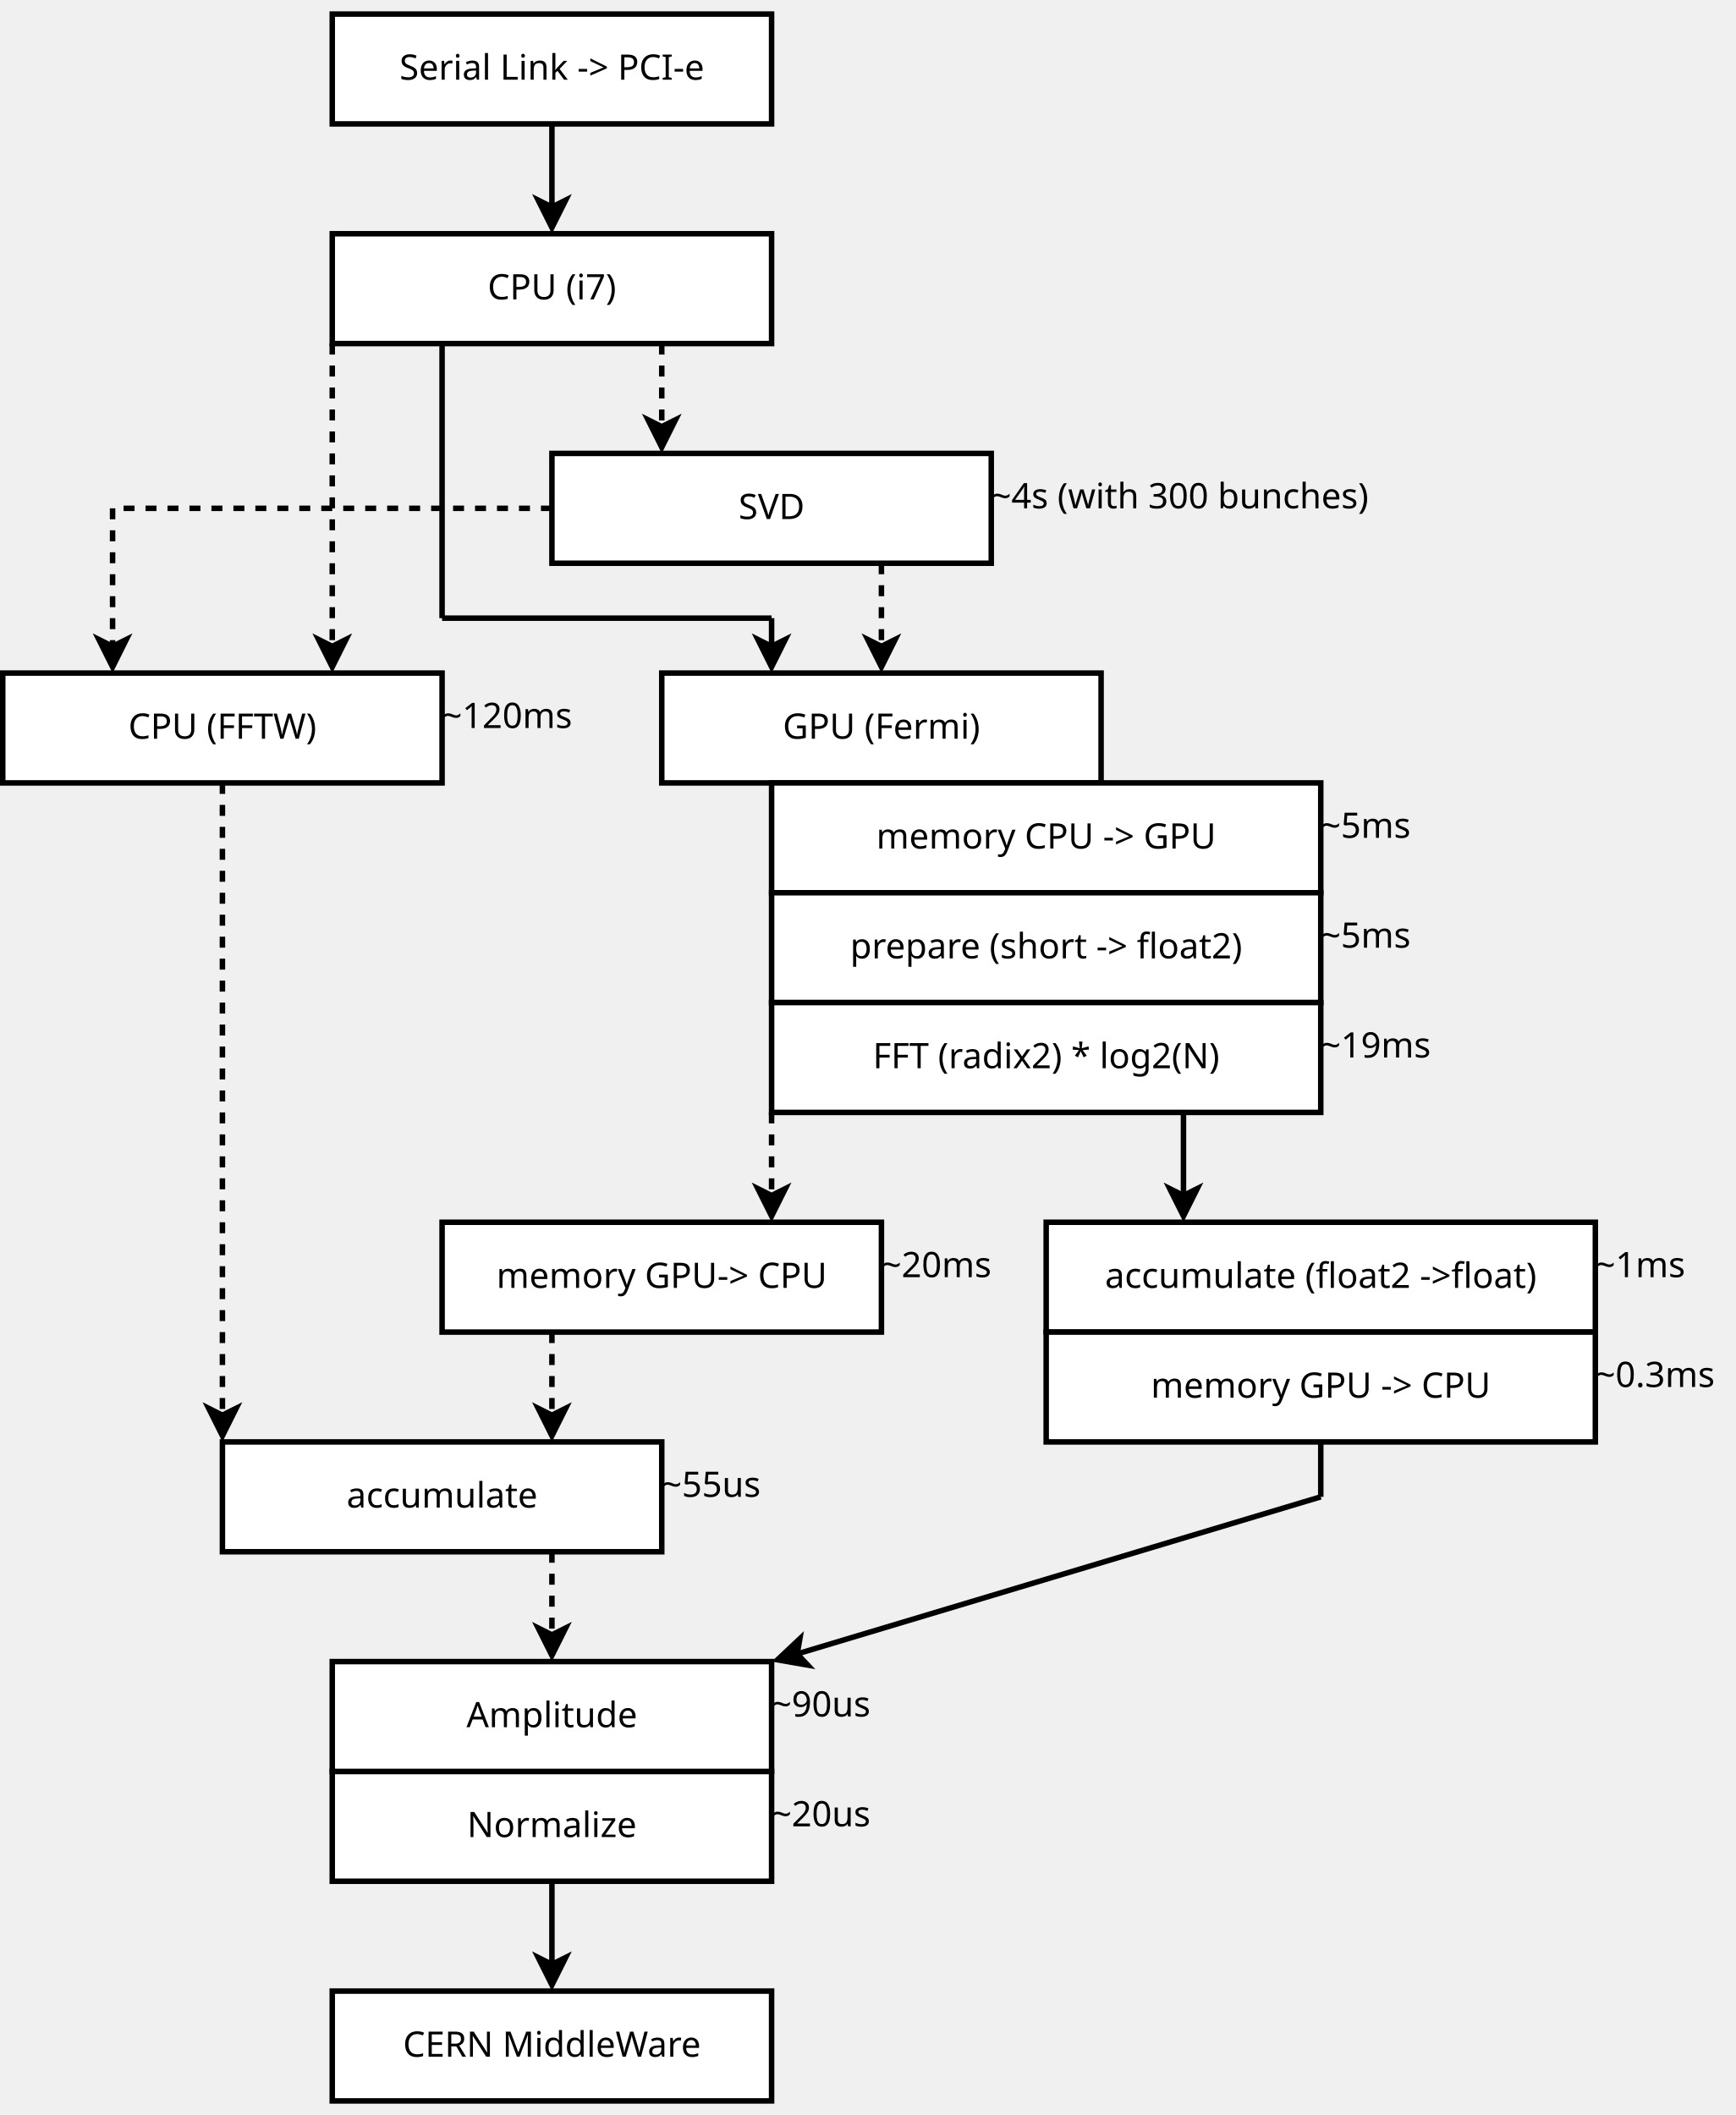
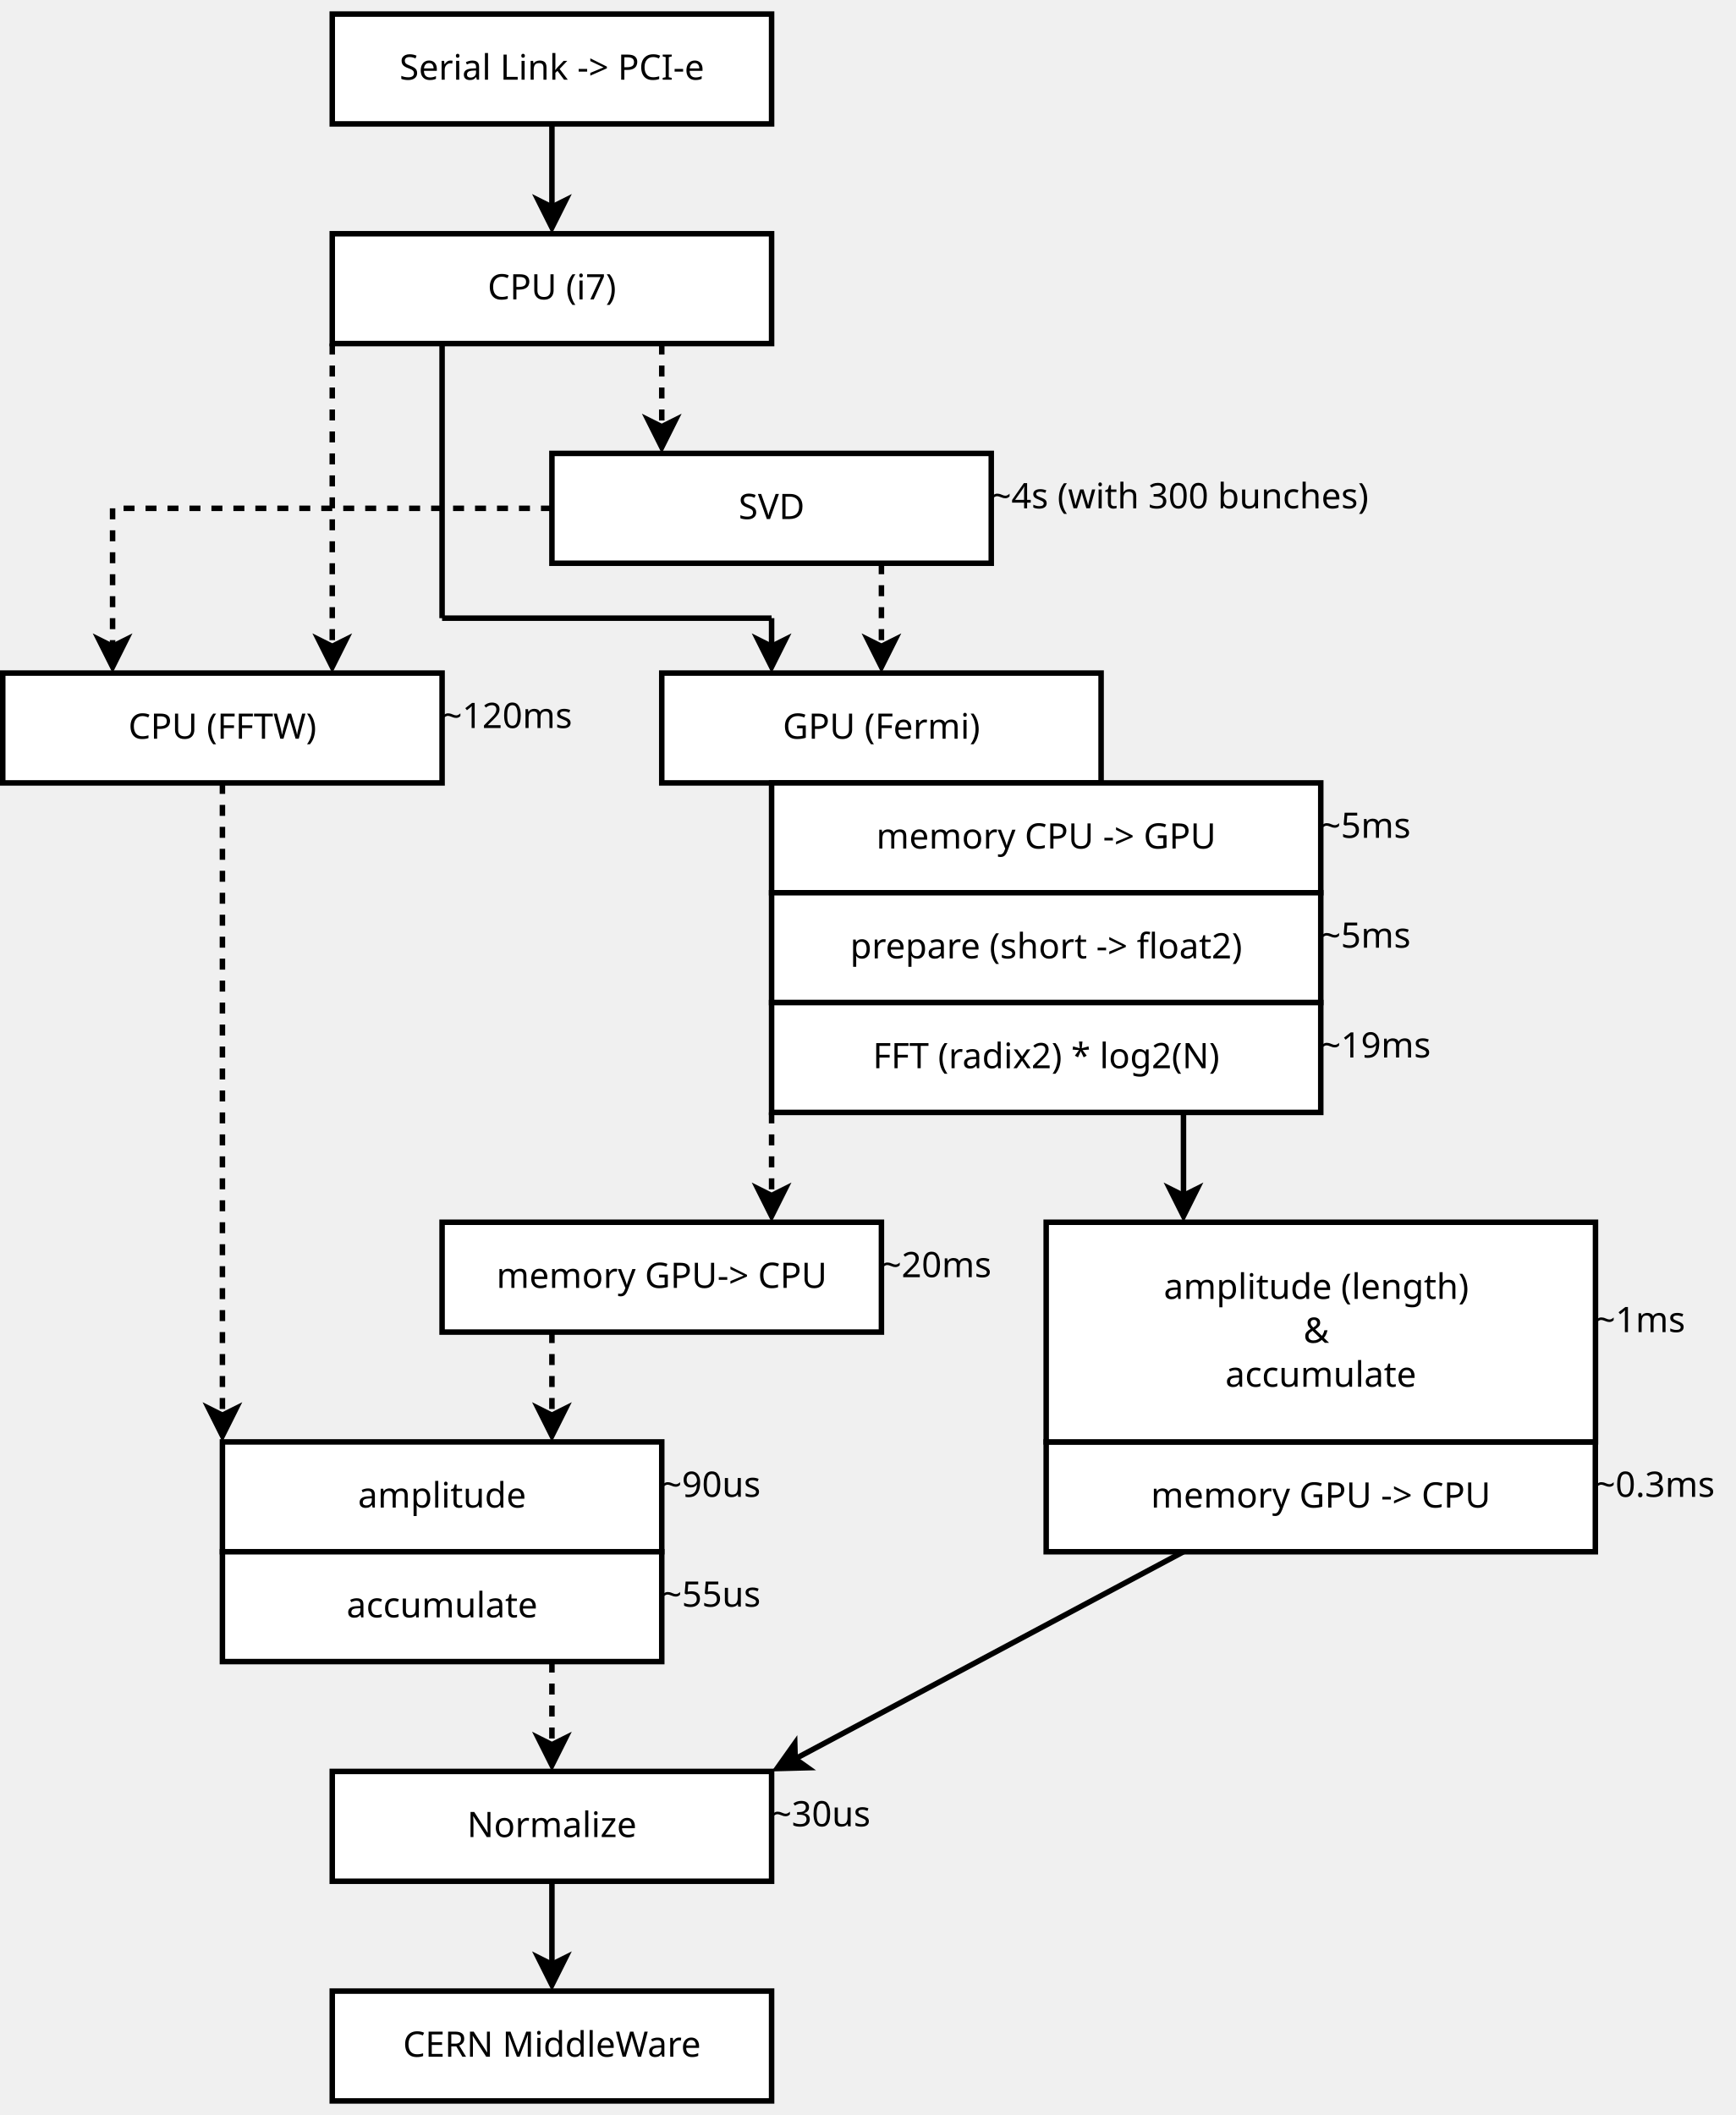
<svg xmlns="http://www.w3.org/2000/svg" width="32cm" height="39cm" viewBox="59 39 632 762">
  <g>
    <rect style="fill: #ffffff" x="180" y="40" width="160" height="40" />
    <rect style="fill: none; fill-opacity:0; stroke-width: 2; stroke: #000000" x="180" y="40" width="160" height="40" />
-     <text style="fill: #000000;text-anchor:middle;font-size:12.8;font-family:sanserif;font-style:normal;font-weight:normal" x="260" y="63.9">
+     <text font-size="12.8" style="fill: #000000;text-anchor:middle;font-family:sans-serif;font-style:normal;font-weight:normal" x="260" y="63.9">
      <tspan x="260" y="63.9">Serial Link -&gt; PCI-e</tspan>
    </text>
  </g>
  <g>
    <rect style="fill: #ffffff" x="60" y="280" width="160" height="40" />
    <rect style="fill: none; fill-opacity:0; stroke-width: 2; stroke: #000000" x="60" y="280" width="160" height="40" />
-     <text style="fill: #000000;text-anchor:middle;font-size:12.8;font-family:sanserif;font-style:normal;font-weight:normal" x="140" y="303.9">
+     <text font-size="12.8" style="fill: #000000;text-anchor:middle;font-family:sans-serif;font-style:normal;font-weight:normal" x="140" y="303.9">
      <tspan x="140" y="303.9">CPU (FFTW)</tspan>
    </text>
  </g>
  <g>
    <rect style="fill: #ffffff" x="300" y="280" width="160" height="40" />
    <rect style="fill: none; fill-opacity:0; stroke-width: 2; stroke: #000000" x="300" y="280" width="160" height="40" />
-     <text style="fill: #000000;text-anchor:middle;font-size:12.8;font-family:sanserif;font-style:normal;font-weight:normal" x="380" y="303.9">
+     <text font-size="12.8" style="fill: #000000;text-anchor:middle;font-family:sans-serif;font-style:normal;font-weight:normal" x="380" y="303.9">
      <tspan x="380" y="303.9">GPU (Fermi)</tspan>
    </text>
  </g>
  <g>
    <rect style="fill: #ffffff" x="180" y="120" width="160" height="40" />
    <rect style="fill: none; fill-opacity:0; stroke-width: 2; stroke: #000000" x="180" y="120" width="160" height="40" />
-     <text style="fill: #000000;text-anchor:middle;font-size:12.8;font-family:sanserif;font-style:normal;font-weight:normal" x="260" y="143.9">
+     <text font-size="12.8" style="fill: #000000;text-anchor:middle;font-family:sans-serif;font-style:normal;font-weight:normal" x="260" y="143.9">
      <tspan x="260" y="143.9">CPU (i7)</tspan>
    </text>
  </g>
  <g>
    <rect style="fill: #ffffff" x="340" y="320" width="200" height="40" />
    <rect style="fill: none; fill-opacity:0; stroke-width: 2; stroke: #000000" x="340" y="320" width="200" height="40" />
-     <text style="fill: #000000;text-anchor:middle;font-size:12.8;font-family:sanserif;font-style:normal;font-weight:normal" x="440" y="343.9">
+     <text font-size="12.8" style="fill: #000000;text-anchor:middle;font-family:sans-serif;font-style:normal;font-weight:normal" x="440" y="343.9">
      <tspan x="440" y="343.9">memory CPU -&gt; GPU </tspan>
    </text>
  </g>
  <g>
    <rect style="fill: #ffffff" x="340" y="360" width="200" height="40" />
    <rect style="fill: none; fill-opacity:0; stroke-width: 2; stroke: #000000" x="340" y="360" width="200" height="40" />
-     <text style="fill: #000000;text-anchor:middle;font-size:12.8;font-family:sanserif;font-style:normal;font-weight:normal" x="440" y="383.9">
+     <text font-size="12.8" style="fill: #000000;text-anchor:middle;font-family:sans-serif;font-style:normal;font-weight:normal" x="440" y="383.9">
      <tspan x="440" y="383.9">prepare (short -&gt; float2) </tspan>
    </text>
  </g>
  <g>
    <rect style="fill: #ffffff" x="340" y="400" width="200" height="40" />
    <rect style="fill: none; fill-opacity:0; stroke-width: 2; stroke: #000000" x="340" y="400" width="200" height="40" />
-     <text style="fill: #000000;text-anchor:middle;font-size:12.8;font-family:sanserif;font-style:normal;font-weight:normal" x="440" y="423.9">
+     <text font-size="12.8" style="fill: #000000;text-anchor:middle;font-family:sans-serif;font-style:normal;font-weight:normal" x="440" y="423.9">
      <tspan x="440" y="423.9">FFT (radix2) * log2(N)</tspan>
-     </text>
-   </g>
-   <g>
-     <rect style="fill: #ffffff" x="440" y="480" width="200" height="40" />
-     <rect style="fill: none; fill-opacity:0; stroke-width: 2; stroke: #000000" x="440" y="480" width="200" height="40" />
-     <text style="fill: #000000;text-anchor:middle;font-size:12.8;font-family:sanserif;font-style:normal;font-weight:normal" x="540" y="503.9">
-       <tspan x="540" y="503.9">accumulate (float2 -&gt;float)</tspan>
    </text>
  </g>
  <g>
    <rect style="fill: #ffffff" x="260" y="200" width="160" height="40" />
    <rect style="fill: none; fill-opacity:0; stroke-width: 2; stroke: #000000" x="260" y="200" width="160" height="40" />
-     <text style="fill: #000000;text-anchor:middle;font-size:12.8;font-family:sanserif;font-style:normal;font-weight:normal" x="340" y="223.9">
+     <text font-size="12.8" style="fill: #000000;text-anchor:middle;font-family:sans-serif;font-style:normal;font-weight:normal" x="340" y="223.9">
      <tspan x="340" y="223.9">SVD</tspan>
    </text>
  </g>
  <g>
    <rect style="fill: #ffffff" x="180" y="680" width="160" height="40" />
    <rect style="fill: none; fill-opacity:0; stroke-width: 2; stroke: #000000" x="180" y="680" width="160" height="40" />
-     <text style="fill: #000000;text-anchor:middle;font-size:12.8;font-family:sanserif;font-style:normal;font-weight:normal" x="260" y="703.9">
+     <text font-size="12.8" style="fill: #000000;text-anchor:middle;font-family:sans-serif;font-style:normal;font-weight:normal" x="260" y="703.9">
      <tspan x="260" y="703.9">Normalize</tspan>
    </text>
  </g>
  <g>
    <rect style="fill: #ffffff" x="180" y="760" width="160" height="40" />
    <rect style="fill: none; fill-opacity:0; stroke-width: 2; stroke: #000000" x="180" y="760" width="160" height="40" />
-     <text style="fill: #000000;text-anchor:middle;font-size:12.8;font-family:sanserif;font-style:normal;font-weight:normal" x="260" y="783.9">
+     <text font-size="12.8" style="fill: #000000;text-anchor:middle;font-family:sans-serif;font-style:normal;font-weight:normal" x="260" y="783.9">
      <tspan x="260" y="783.9">CERN MiddleWare</tspan>
    </text>
  </g>
  <g>
    <line style="fill: none; fill-opacity:0; stroke-width: 2; stroke-dasharray: 4; stroke: #000000" x1="300" y1="160" x2="300" y2="190.264" />
    <polygon style="fill: #000000" points="300,197.764 295,187.764 300,190.264 305,187.764 " />
    <polygon style="fill: none; fill-opacity:0; stroke-width: 2; stroke: #000000" points="300,197.764 295,187.764 300,190.264 305,187.764 " />
  </g>
  <g>
    <line style="fill: none; fill-opacity:0; stroke-width: 2; stroke-dasharray: 4; stroke: #000000" x1="180" y1="160" x2="180" y2="270.264" />
    <polygon style="fill: #000000" points="180,277.764 175,267.764 180,270.264 185,267.764 " />
    <polygon style="fill: none; fill-opacity:0; stroke-width: 2; stroke: #000000" points="180,277.764 175,267.764 180,270.264 185,267.764 " />
  </g>
  <g>
    <line style="fill: none; fill-opacity:0; stroke-width: 2; stroke: #000000" x1="260" y1="80" x2="260" y2="110.264" />
    <polygon style="fill: #000000" points="260,117.764 255,107.764 260,110.264 265,107.764 " />
    <polygon style="fill: none; fill-opacity:0; stroke-width: 2; stroke: #000000" points="260,117.764 255,107.764 260,110.264 265,107.764 " />
  </g>
  <g>
    <line style="fill: none; fill-opacity:0; stroke-width: 2; stroke: #000000" x1="260" y1="720" x2="260" y2="750.264" />
    <polygon style="fill: #000000" points="260,757.764 255,747.764 260,750.264 265,747.764 " />
    <polygon style="fill: none; fill-opacity:0; stroke-width: 2; stroke: #000000" points="260,757.764 255,747.764 260,750.264 265,747.764 " />
  </g>
-   <text style="fill: #000000;text-anchor:start;font-size:12.8;font-family:sanserif;font-style:normal;font-weight:normal" x="540" y="340">
+   <text font-size="12.8" style="fill: #000000;text-anchor:start;font-family:sans-serif;font-style:normal;font-weight:normal" x="540" y="340">
    <tspan x="540" y="340">~5ms</tspan>
  </text>
-   <text style="fill: #000000;text-anchor:start;font-size:12.8;font-family:sanserif;font-style:normal;font-weight:normal" x="540" y="380">
+   <text font-size="12.8" style="fill: #000000;text-anchor:start;font-family:sans-serif;font-style:normal;font-weight:normal" x="540" y="380">
    <tspan x="540" y="380">~5ms</tspan>
  </text>
-   <text style="fill: #000000;text-anchor:start;font-size:12.8;font-family:sanserif;font-style:normal;font-weight:normal" x="540" y="420">
+   <text font-size="12.8" style="fill: #000000;text-anchor:start;font-family:sans-serif;font-style:normal;font-weight:normal" x="540" y="420">
    <tspan x="540" y="420">~19ms</tspan>
  </text>
  <g>
-     <rect style="fill: #ffffff" x="440" y="520" width="200" height="40" />
-     <rect style="fill: none; fill-opacity:0; stroke-width: 2; stroke: #000000" x="440" y="520" width="200" height="40" />
-     <text style="fill: #000000;text-anchor:middle;font-size:12.8;font-family:sanserif;font-style:normal;font-weight:normal" x="540" y="543.9">
-       <tspan x="540" y="543.9">memory GPU -&gt; CPU </tspan>
-     </text>
-   </g>
-   <text style="fill: #000000;text-anchor:start;font-size:12.8;font-family:sanserif;font-style:normal;font-weight:normal" x="640" y="500">
-     <tspan x="640" y="500">~1ms</tspan>
-   </text>
-   <text style="fill: #000000;text-anchor:start;font-size:12.8;font-family:sanserif;font-style:normal;font-weight:normal" x="640" y="540">
-     <tspan x="640" y="540">~0.3ms</tspan>
-   </text>
-   <g>
-     <rect style="fill: #ffffff" x="180" y="640" width="160" height="40" />
-     <rect style="fill: none; fill-opacity:0; stroke-width: 2; stroke: #000000" x="180" y="640" width="160" height="40" />
-     <text style="fill: #000000;text-anchor:middle;font-size:12.8;font-family:sanserif;font-style:normal;font-weight:normal" x="260" y="663.9">
-       <tspan x="260" y="663.9">Amplitude</tspan>
-     </text>
-   </g>
+     <rect style="fill: #ffffff" x="440" y="560" width="200" height="40" />
+     <rect style="fill: none; fill-opacity:0; stroke-width: 2; stroke: #000000" x="440" y="560" width="200" height="40" />
+     <text font-size="12.8" style="fill: #000000;text-anchor:middle;font-family:sans-serif;font-style:normal;font-weight:normal" x="540" y="583.9">
+       <tspan x="540" y="583.9">memory GPU -&gt; CPU </tspan>
+     </text>
+   </g>
+   <text font-size="12.8" style="fill: #000000;text-anchor:start;font-family:sans-serif;font-style:normal;font-weight:normal" x="640" y="520">
+     <tspan x="640" y="520">~1ms</tspan>
+   </text>
+   <text font-size="12.8" style="fill: #000000;text-anchor:start;font-family:sans-serif;font-style:normal;font-weight:normal" x="640" y="580">
+     <tspan x="640" y="580">~0.3ms</tspan>
+   </text>
  <g>
    <rect style="fill: #ffffff" x="140" y="560" width="160" height="40" />
    <rect style="fill: none; fill-opacity:0; stroke-width: 2; stroke: #000000" x="140" y="560" width="160" height="40" />
-     <text style="fill: #000000;text-anchor:middle;font-size:12.8;font-family:sanserif;font-style:normal;font-weight:normal" x="220" y="583.9">
-       <tspan x="220" y="583.9">accumulate</tspan>
+     <text font-size="12.8" style="fill: #000000;text-anchor:middle;font-family:sans-serif;font-style:normal;font-weight:normal" x="220" y="583.9">
+       <tspan x="220" y="583.9">amplitude</tspan>
+     </text>
+   </g>
+   <g>
+     <rect style="fill: #ffffff" x="140" y="600" width="160" height="40" />
+     <rect style="fill: none; fill-opacity:0; stroke-width: 2; stroke: #000000" x="140" y="600" width="160" height="40" />
+     <text font-size="12.8" style="fill: #000000;text-anchor:middle;font-family:sans-serif;font-style:normal;font-weight:normal" x="220" y="623.9">
+       <tspan x="220" y="623.9">accumulate</tspan>
    </text>
  </g>
  <g>
    <rect style="fill: #ffffff" x="220" y="480" width="160" height="40" />
    <rect style="fill: none; fill-opacity:0; stroke-width: 2; stroke: #000000" x="220" y="480" width="160" height="40" />
-     <text style="fill: #000000;text-anchor:middle;font-size:12.8;font-family:sanserif;font-style:normal;font-weight:normal" x="300" y="503.9">
+     <text font-size="12.8" style="fill: #000000;text-anchor:middle;font-family:sans-serif;font-style:normal;font-weight:normal" x="300" y="503.9">
      <tspan x="300" y="503.9">memory GPU-&gt; CPU </tspan>
    </text>
  </g>
  <g>
    <line style="fill: none; fill-opacity:0; stroke-width: 2; stroke-dasharray: 4; stroke: #000000" x1="340" y1="440" x2="340" y2="470.264" />
    <polygon style="fill: #000000" points="340,477.764 335,467.764 340,470.264 345,467.764 " />
    <polygon style="fill: none; fill-opacity:0; stroke-width: 2; stroke: #000000" points="340,477.764 335,467.764 340,470.264 345,467.764 " />
  </g>
  <g>
-     <line style="fill: none; fill-opacity:0; stroke-width: 2; stroke: #000000" x1="490" y1="440" x2="490" y2="470.264" />
-     <polygon style="fill: #000000" points="490,477.764 485,467.764 490,470.264 495,467.764 " />
-     <polygon style="fill: none; fill-opacity:0; stroke-width: 2; stroke: #000000" points="490,477.764 485,467.764 490,470.264 495,467.764 " />
-   </g>
-   <text style="fill: #000000;text-anchor:start;font-size:12.8;font-family:sanserif;font-style:normal;font-weight:normal" x="380" y="500">
+     <line style="fill: none; fill-opacity:0; stroke-width: 2; stroke: #000000" x1="490" y1="440" x2="490.009" y2="470.264" />
+     <polygon style="fill: #000000" points="490.012,477.764 485.009,467.765 490.009,470.264 495.009,467.762 " />
+     <polygon style="fill: none; fill-opacity:0; stroke-width: 2; stroke: #000000" points="490.012,477.764 485.009,467.765 490.009,470.264 495.009,467.762 " />
+   </g>
+   <text font-size="12.8" style="fill: #000000;text-anchor:start;font-family:sans-serif;font-style:normal;font-weight:normal" x="380" y="500">
    <tspan x="380" y="500">~20ms</tspan>
  </text>
  <g>
    <line style="fill: none; fill-opacity:0; stroke-width: 2; stroke-dasharray: 4; stroke: #000000" x1="140" y1="320" x2="140" y2="550.264" />
    <polygon style="fill: #000000" points="140,557.764 135,547.764 140,550.264 145,547.764 " />
    <polygon style="fill: none; fill-opacity:0; stroke-width: 2; stroke: #000000" points="140,557.764 135,547.764 140,550.264 145,547.764 " />
  </g>
  <g>
    <line style="fill: none; fill-opacity:0; stroke-width: 2; stroke-dasharray: 4; stroke: #000000" x1="260" y1="520" x2="260" y2="550.264" />
    <polygon style="fill: #000000" points="260,557.764 255,547.764 260,550.264 265,547.764 " />
    <polygon style="fill: none; fill-opacity:0; stroke-width: 2; stroke: #000000" points="260,557.764 255,547.764 260,550.264 265,547.764 " />
  </g>
  <g>
-     <line style="fill: none; fill-opacity:0; stroke-width: 2; stroke-dasharray: 4; stroke: #000000" x1="260" y1="600" x2="260" y2="630.264" />
-     <polygon style="fill: #000000" points="260,637.764 255,627.764 260,630.264 265,627.764 " />
-     <polygon style="fill: none; fill-opacity:0; stroke-width: 2; stroke: #000000" points="260,637.764 255,627.764 260,630.264 265,627.764 " />
-   </g>
-   <line style="fill: none; fill-opacity:0; stroke-width: 2; stroke: #000000" x1="540" y1="560" x2="540" y2="580" />
-   <g>
-     <line style="fill: none; fill-opacity:0; stroke-width: 2; stroke: #000000" x1="540" y1="580" x2="349.325" y2="637.202" />
-     <polygon style="fill: #000000" points="342.142,639.357 350.283,631.695 349.325,637.202 353.157,641.273 " />
-     <polygon style="fill: none; fill-opacity:0; stroke-width: 2; stroke: #000000" points="342.142,639.357 350.283,631.695 349.325,637.202 353.157,641.273 " />
-   </g>
-   <text style="fill: #000000;text-anchor:start;font-size:12.8;font-family:sanserif;font-style:normal;font-weight:normal" x="220" y="300">
+     <line style="fill: none; fill-opacity:0; stroke-width: 2; stroke-dasharray: 4; stroke: #000000" x1="260" y1="640" x2="260" y2="670.264" />
+     <polygon style="fill: #000000" points="260,677.764 255,667.764 260,670.264 265,667.764 " />
+     <polygon style="fill: none; fill-opacity:0; stroke-width: 2; stroke: #000000" points="260,677.764 255,667.764 260,670.264 265,667.764 " />
+   </g>
+   <g>
+     <line style="fill: none; fill-opacity:0; stroke-width: 2; stroke: #000000" x1="490" y1="600" x2="348.591" y2="675.418" />
+     <polygon style="fill: #000000" points="341.973,678.948 348.444,669.83 348.591,675.418 353.149,678.654 " />
+     <polygon style="fill: none; fill-opacity:0; stroke-width: 2; stroke: #000000" points="341.973,678.948 348.444,669.83 348.591,675.418 353.149,678.654 " />
+   </g>
+   <text font-size="12.8" style="fill: #000000;text-anchor:start;font-family:sans-serif;font-style:normal;font-weight:normal" x="220" y="300">
    <tspan x="220" y="300">~120ms</tspan>
  </text>
-   <text style="fill: #000000;text-anchor:start;font-size:12.8;font-family:sanserif;font-style:normal;font-weight:normal" x="420" y="220">
+   <text font-size="12.8" style="fill: #000000;text-anchor:start;font-family:sans-serif;font-style:normal;font-weight:normal" x="420" y="220">
    <tspan x="420" y="220">~4s (with 300 bunches)</tspan>
  </text>
-   <text style="fill: #000000;text-anchor:start;font-size:12.8;font-family:sanserif;font-style:normal;font-weight:normal" x="340" y="700">
-     <tspan x="340" y="700">~20us</tspan>
-   </text>
-   <text style="fill: #000000;text-anchor:start;font-size:12.8;font-family:sanserif;font-style:normal;font-weight:normal" x="340" y="660">
-     <tspan x="340" y="660">~90us</tspan>
-   </text>
-   <text style="fill: #000000;text-anchor:start;font-size:12.8;font-family:sanserif;font-style:normal;font-weight:normal" x="300" y="580">
-     <tspan x="300" y="580">~55us</tspan>
+   <text font-size="12.8" style="fill: #000000;text-anchor:start;font-family:sans-serif;font-style:normal;font-weight:normal" x="340" y="700">
+     <tspan x="340" y="700">~30us</tspan>
+   </text>
+   <text font-size="12.8" style="fill: #000000;text-anchor:start;font-family:sans-serif;font-style:normal;font-weight:normal" x="300" y="580">
+     <tspan x="300" y="580">~90us</tspan>
+   </text>
+   <text font-size="12.8" style="fill: #000000;text-anchor:start;font-family:sans-serif;font-style:normal;font-weight:normal" x="300" y="620">
+     <tspan x="300" y="620">~55us</tspan>
  </text>
  <line style="fill: none; fill-opacity:0; stroke-width: 2; stroke: #000000" x1="220" y1="160" x2="220" y2="260" />
  <line style="fill: none; fill-opacity:0; stroke-width: 2; stroke: #000000" x1="340" y1="260" x2="220" y2="260" />
  <line style="fill: none; fill-opacity:0; stroke-width: 2; stroke-dasharray: 4; stroke: #000000" x1="260" y1="220" x2="100" y2="220" />
  <g>
    <line style="fill: none; fill-opacity:0; stroke-width: 2; stroke-dasharray: 4; stroke: #000000" x1="100" y1="220" x2="100" y2="270.264" />
    <polygon style="fill: #000000" points="100,277.764 95,267.764 100,270.264 105,267.764 " />
    <polygon style="fill: none; fill-opacity:0; stroke-width: 2; stroke: #000000" points="100,277.764 95,267.764 100,270.264 105,267.764 " />
  </g>
  <g>
    <line style="fill: none; fill-opacity:0; stroke-width: 2; stroke: #000000" x1="340" y1="260" x2="340" y2="270.264" />
    <polygon style="fill: #000000" points="340,277.764 335,267.764 340,270.264 345,267.764 " />
    <polygon style="fill: none; fill-opacity:0; stroke-width: 2; stroke: #000000" points="340,277.764 335,267.764 340,270.264 345,267.764 " />
  </g>
  <g>
    <line style="fill: none; fill-opacity:0; stroke-width: 2; stroke-dasharray: 4; stroke: #000000" x1="380" y1="240" x2="380" y2="270.264" />
    <polygon style="fill: #000000" points="380,277.764 375,267.764 380,270.264 385,267.764 " />
    <polygon style="fill: none; fill-opacity:0; stroke-width: 2; stroke: #000000" points="380,277.764 375,267.764 380,270.264 385,267.764 " />
  </g>
+   <g>
+     <rect style="fill: #ffffff" x="440" y="480" width="200.05" height="80" />
+     <rect style="fill: none; fill-opacity:0; stroke-width: 2; stroke: #000000" x="440" y="480" width="200.05" height="80" />
+     <text font-size="12.8" style="fill: #000000;text-anchor:middle;font-family:sans-serif;font-style:normal;font-weight:normal" x="540.025" y="507.9">
+       <tspan x="540.025" y="507.9">amplitude (length)</tspan>
+       <tspan x="540.025" y="523.9">&amp;</tspan>
+       <tspan x="540.025" y="539.9">accumulate</tspan>
+     </text>
+   </g>
</svg>
